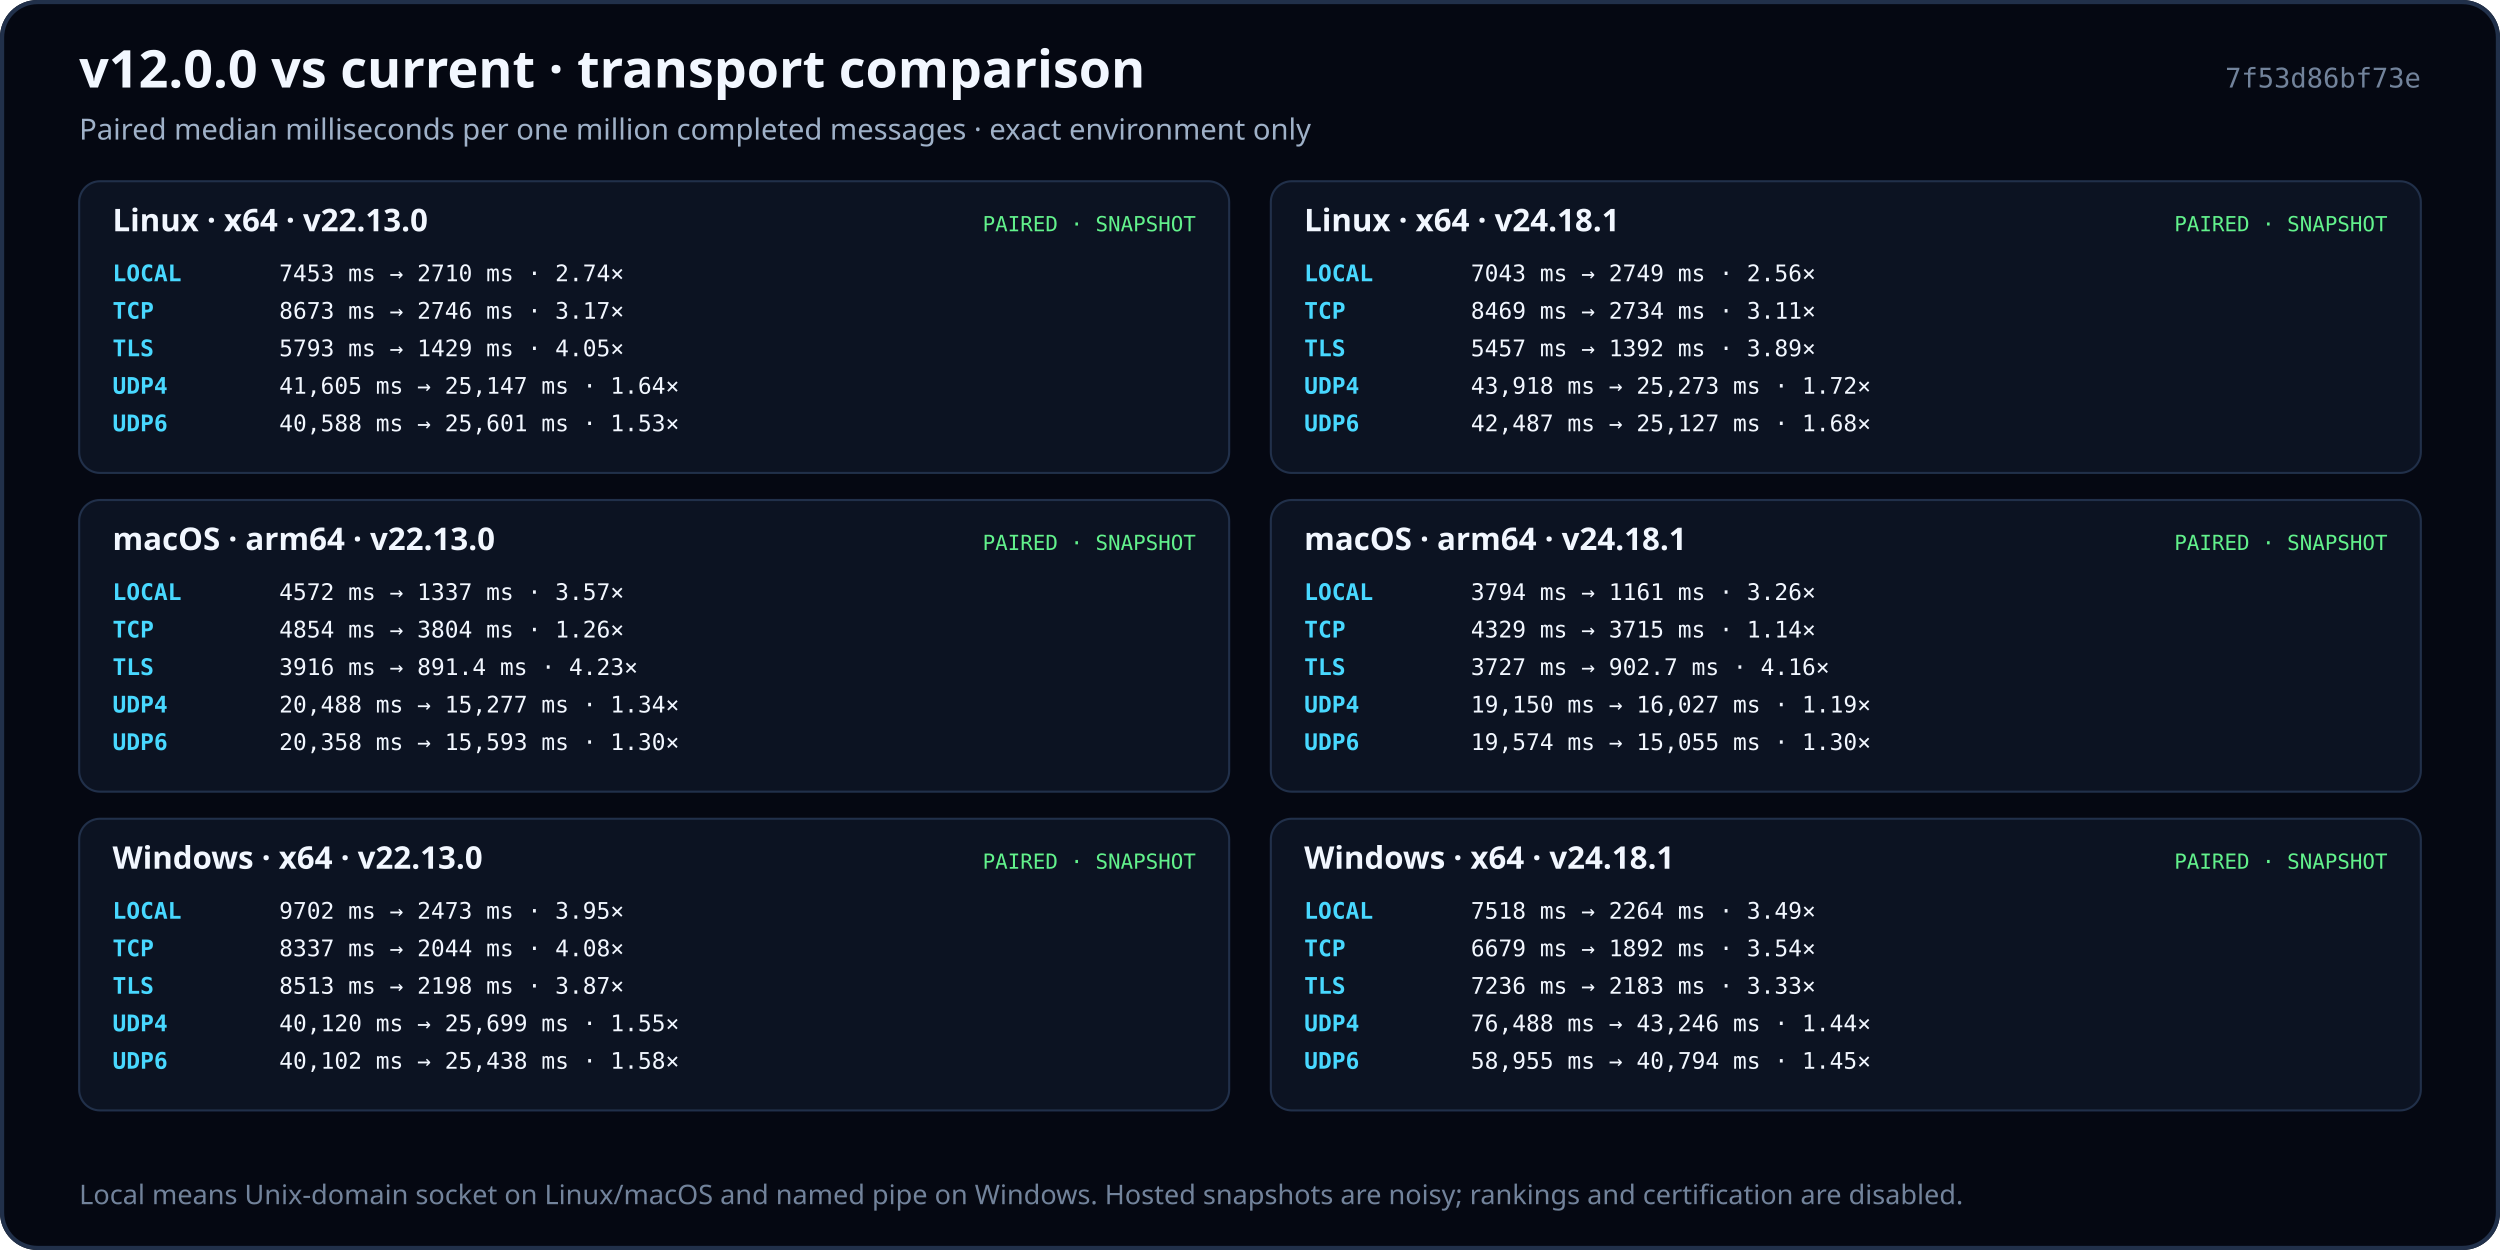
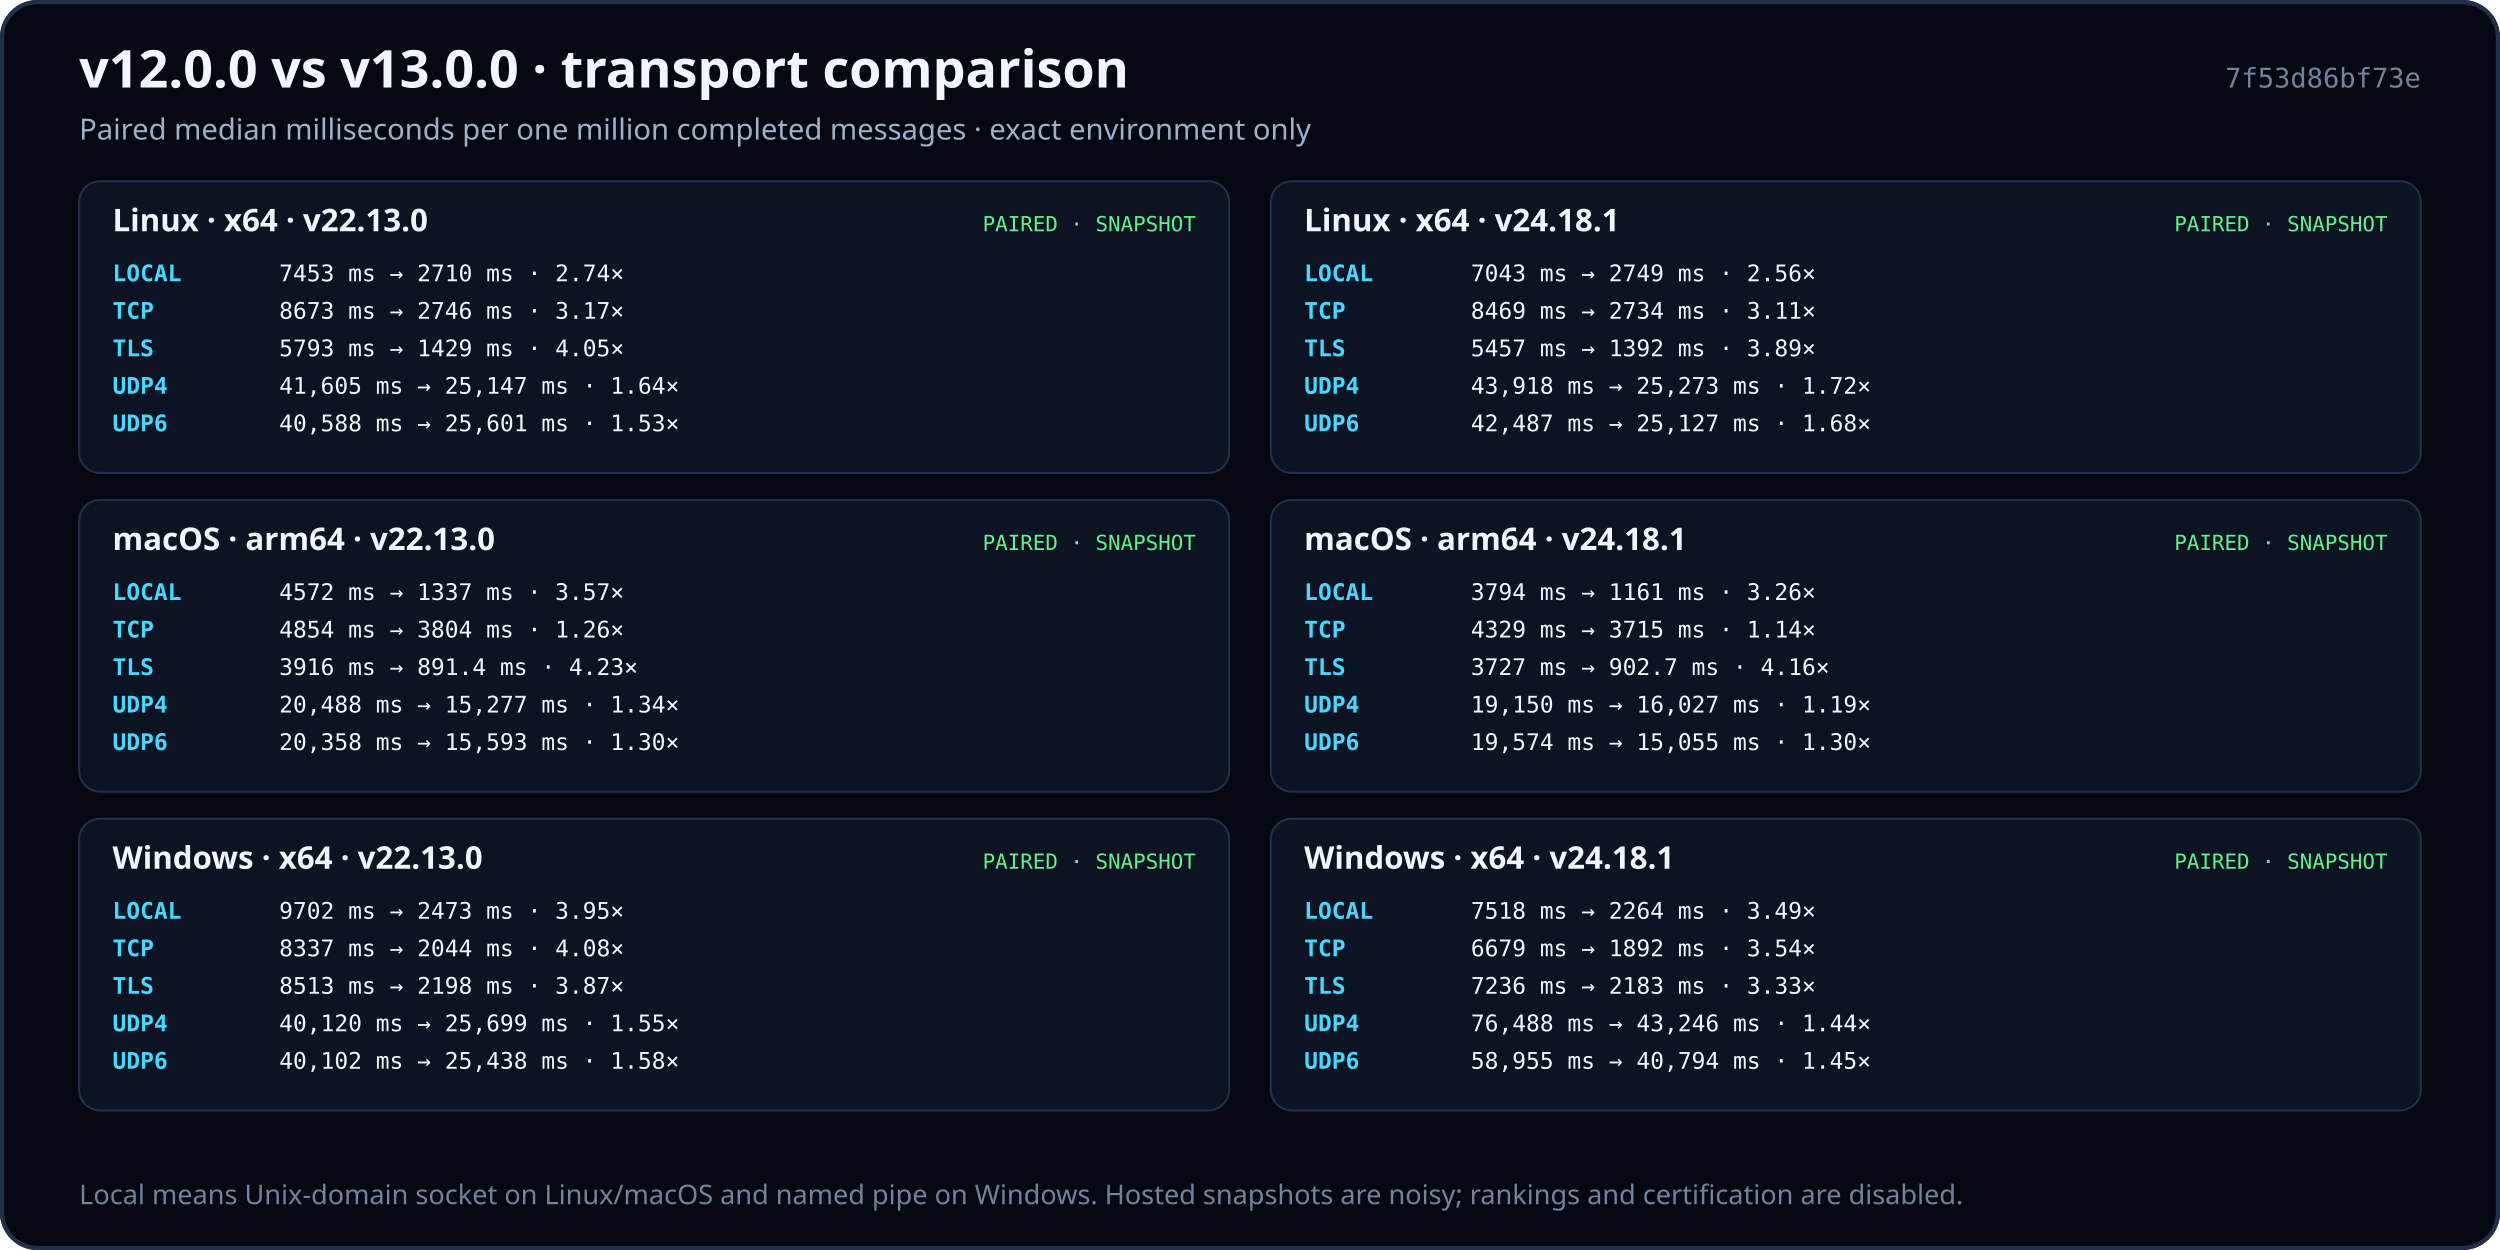
<svg xmlns="http://www.w3.org/2000/svg" width="1200" height="600" viewBox="0 0 1200 600" role="img" aria-labelledby="title description">
  <rect width="1200" height="600" rx="18" fill="#050812" />
  <rect x="1" y="1" width="1198" height="598" rx="17" fill="none" stroke="#21304a" stroke-width="2" />
-   <text x="38" y="42" fill="#f2f7ff" font-family="system-ui, sans-serif" font-size="25" font-weight="700">v12.0.0 vs current · transport comparison</text>
+   <text x="38" y="42" fill="#f2f7ff" font-family="system-ui, sans-serif" font-size="25" font-weight="700">v12.0.0 vs v13.0.0 · transport comparison</text>
  <text x="38" y="67" fill="#9fb1c8" font-family="system-ui, sans-serif" font-size="14">Paired median milliseconds per one million completed messages · exact environment only</text>
  <text x="1162" y="42" fill="#72839b" font-family="ui-monospace, SFMono-Regular, Consolas, monospace" font-size="13" text-anchor="end">7f53d86bf73e</text>
  <g class="environment" transform="translate(38 87)">
    <rect width="552" height="140" rx="10" fill="#0c1322" stroke="#21304a" />
    <text x="16" y="24" fill="#f2f7ff" font-family="system-ui, sans-serif" font-size="15" font-weight="700">Linux · x64 · v22.13.0</text>
    <text x="536" y="24" fill="#62f28c" font-family="ui-monospace, SFMono-Regular, Consolas, monospace" font-size="10" text-anchor="end">PAIRED · SNAPSHOT</text>
    <text x="16" y="48" fill="#48d8ff" font-family="ui-monospace, SFMono-Regular, Consolas, monospace" font-size="11" font-weight="700">LOCAL</text>
    <text x="96" y="48" fill="#f2f7ff" font-family="ui-monospace, SFMono-Regular, Consolas, monospace" font-size="11">7453 ms → 2710 ms · 2.74×</text>
    <text x="16" y="66" fill="#48d8ff" font-family="ui-monospace, SFMono-Regular, Consolas, monospace" font-size="11" font-weight="700">TCP</text>
    <text x="96" y="66" fill="#f2f7ff" font-family="ui-monospace, SFMono-Regular, Consolas, monospace" font-size="11">8673 ms → 2746 ms · 3.17×</text>
    <text x="16" y="84" fill="#48d8ff" font-family="ui-monospace, SFMono-Regular, Consolas, monospace" font-size="11" font-weight="700">TLS</text>
    <text x="96" y="84" fill="#f2f7ff" font-family="ui-monospace, SFMono-Regular, Consolas, monospace" font-size="11">5793 ms → 1429 ms · 4.05×</text>
    <text x="16" y="102" fill="#48d8ff" font-family="ui-monospace, SFMono-Regular, Consolas, monospace" font-size="11" font-weight="700">UDP4</text>
    <text x="96" y="102" fill="#f2f7ff" font-family="ui-monospace, SFMono-Regular, Consolas, monospace" font-size="11">41,605 ms → 25,147 ms · 1.64×</text>
    <text x="16" y="120" fill="#48d8ff" font-family="ui-monospace, SFMono-Regular, Consolas, monospace" font-size="11" font-weight="700">UDP6</text>
    <text x="96" y="120" fill="#f2f7ff" font-family="ui-monospace, SFMono-Regular, Consolas, monospace" font-size="11">40,588 ms → 25,601 ms · 1.53×</text>
  </g>
  <g class="environment" transform="translate(610 87)">
    <rect width="552" height="140" rx="10" fill="#0c1322" stroke="#21304a" />
    <text x="16" y="24" fill="#f2f7ff" font-family="system-ui, sans-serif" font-size="15" font-weight="700">Linux · x64 · v24.18.1</text>
    <text x="536" y="24" fill="#62f28c" font-family="ui-monospace, SFMono-Regular, Consolas, monospace" font-size="10" text-anchor="end">PAIRED · SNAPSHOT</text>
    <text x="16" y="48" fill="#48d8ff" font-family="ui-monospace, SFMono-Regular, Consolas, monospace" font-size="11" font-weight="700">LOCAL</text>
    <text x="96" y="48" fill="#f2f7ff" font-family="ui-monospace, SFMono-Regular, Consolas, monospace" font-size="11">7043 ms → 2749 ms · 2.56×</text>
    <text x="16" y="66" fill="#48d8ff" font-family="ui-monospace, SFMono-Regular, Consolas, monospace" font-size="11" font-weight="700">TCP</text>
    <text x="96" y="66" fill="#f2f7ff" font-family="ui-monospace, SFMono-Regular, Consolas, monospace" font-size="11">8469 ms → 2734 ms · 3.11×</text>
    <text x="16" y="84" fill="#48d8ff" font-family="ui-monospace, SFMono-Regular, Consolas, monospace" font-size="11" font-weight="700">TLS</text>
    <text x="96" y="84" fill="#f2f7ff" font-family="ui-monospace, SFMono-Regular, Consolas, monospace" font-size="11">5457 ms → 1392 ms · 3.89×</text>
    <text x="16" y="102" fill="#48d8ff" font-family="ui-monospace, SFMono-Regular, Consolas, monospace" font-size="11" font-weight="700">UDP4</text>
    <text x="96" y="102" fill="#f2f7ff" font-family="ui-monospace, SFMono-Regular, Consolas, monospace" font-size="11">43,918 ms → 25,273 ms · 1.72×</text>
    <text x="16" y="120" fill="#48d8ff" font-family="ui-monospace, SFMono-Regular, Consolas, monospace" font-size="11" font-weight="700">UDP6</text>
    <text x="96" y="120" fill="#f2f7ff" font-family="ui-monospace, SFMono-Regular, Consolas, monospace" font-size="11">42,487 ms → 25,127 ms · 1.68×</text>
  </g>
  <g class="environment" transform="translate(38 240)">
    <rect width="552" height="140" rx="10" fill="#0c1322" stroke="#21304a" />
    <text x="16" y="24" fill="#f2f7ff" font-family="system-ui, sans-serif" font-size="15" font-weight="700">macOS · arm64 · v22.13.0</text>
    <text x="536" y="24" fill="#62f28c" font-family="ui-monospace, SFMono-Regular, Consolas, monospace" font-size="10" text-anchor="end">PAIRED · SNAPSHOT</text>
    <text x="16" y="48" fill="#48d8ff" font-family="ui-monospace, SFMono-Regular, Consolas, monospace" font-size="11" font-weight="700">LOCAL</text>
    <text x="96" y="48" fill="#f2f7ff" font-family="ui-monospace, SFMono-Regular, Consolas, monospace" font-size="11">4572 ms → 1337 ms · 3.57×</text>
    <text x="16" y="66" fill="#48d8ff" font-family="ui-monospace, SFMono-Regular, Consolas, monospace" font-size="11" font-weight="700">TCP</text>
    <text x="96" y="66" fill="#f2f7ff" font-family="ui-monospace, SFMono-Regular, Consolas, monospace" font-size="11">4854 ms → 3804 ms · 1.26×</text>
    <text x="16" y="84" fill="#48d8ff" font-family="ui-monospace, SFMono-Regular, Consolas, monospace" font-size="11" font-weight="700">TLS</text>
    <text x="96" y="84" fill="#f2f7ff" font-family="ui-monospace, SFMono-Regular, Consolas, monospace" font-size="11">3916 ms → 891.4 ms · 4.23×</text>
    <text x="16" y="102" fill="#48d8ff" font-family="ui-monospace, SFMono-Regular, Consolas, monospace" font-size="11" font-weight="700">UDP4</text>
    <text x="96" y="102" fill="#f2f7ff" font-family="ui-monospace, SFMono-Regular, Consolas, monospace" font-size="11">20,488 ms → 15,277 ms · 1.34×</text>
    <text x="16" y="120" fill="#48d8ff" font-family="ui-monospace, SFMono-Regular, Consolas, monospace" font-size="11" font-weight="700">UDP6</text>
    <text x="96" y="120" fill="#f2f7ff" font-family="ui-monospace, SFMono-Regular, Consolas, monospace" font-size="11">20,358 ms → 15,593 ms · 1.30×</text>
  </g>
  <g class="environment" transform="translate(610 240)">
    <rect width="552" height="140" rx="10" fill="#0c1322" stroke="#21304a" />
    <text x="16" y="24" fill="#f2f7ff" font-family="system-ui, sans-serif" font-size="15" font-weight="700">macOS · arm64 · v24.18.1</text>
    <text x="536" y="24" fill="#62f28c" font-family="ui-monospace, SFMono-Regular, Consolas, monospace" font-size="10" text-anchor="end">PAIRED · SNAPSHOT</text>
    <text x="16" y="48" fill="#48d8ff" font-family="ui-monospace, SFMono-Regular, Consolas, monospace" font-size="11" font-weight="700">LOCAL</text>
    <text x="96" y="48" fill="#f2f7ff" font-family="ui-monospace, SFMono-Regular, Consolas, monospace" font-size="11">3794 ms → 1161 ms · 3.26×</text>
    <text x="16" y="66" fill="#48d8ff" font-family="ui-monospace, SFMono-Regular, Consolas, monospace" font-size="11" font-weight="700">TCP</text>
    <text x="96" y="66" fill="#f2f7ff" font-family="ui-monospace, SFMono-Regular, Consolas, monospace" font-size="11">4329 ms → 3715 ms · 1.14×</text>
    <text x="16" y="84" fill="#48d8ff" font-family="ui-monospace, SFMono-Regular, Consolas, monospace" font-size="11" font-weight="700">TLS</text>
    <text x="96" y="84" fill="#f2f7ff" font-family="ui-monospace, SFMono-Regular, Consolas, monospace" font-size="11">3727 ms → 902.7 ms · 4.16×</text>
    <text x="16" y="102" fill="#48d8ff" font-family="ui-monospace, SFMono-Regular, Consolas, monospace" font-size="11" font-weight="700">UDP4</text>
    <text x="96" y="102" fill="#f2f7ff" font-family="ui-monospace, SFMono-Regular, Consolas, monospace" font-size="11">19,150 ms → 16,027 ms · 1.19×</text>
    <text x="16" y="120" fill="#48d8ff" font-family="ui-monospace, SFMono-Regular, Consolas, monospace" font-size="11" font-weight="700">UDP6</text>
    <text x="96" y="120" fill="#f2f7ff" font-family="ui-monospace, SFMono-Regular, Consolas, monospace" font-size="11">19,574 ms → 15,055 ms · 1.30×</text>
  </g>
  <g class="environment" transform="translate(38 393)">
    <rect width="552" height="140" rx="10" fill="#0c1322" stroke="#21304a" />
    <text x="16" y="24" fill="#f2f7ff" font-family="system-ui, sans-serif" font-size="15" font-weight="700">Windows · x64 · v22.13.0</text>
    <text x="536" y="24" fill="#62f28c" font-family="ui-monospace, SFMono-Regular, Consolas, monospace" font-size="10" text-anchor="end">PAIRED · SNAPSHOT</text>
    <text x="16" y="48" fill="#48d8ff" font-family="ui-monospace, SFMono-Regular, Consolas, monospace" font-size="11" font-weight="700">LOCAL</text>
    <text x="96" y="48" fill="#f2f7ff" font-family="ui-monospace, SFMono-Regular, Consolas, monospace" font-size="11">9702 ms → 2473 ms · 3.95×</text>
    <text x="16" y="66" fill="#48d8ff" font-family="ui-monospace, SFMono-Regular, Consolas, monospace" font-size="11" font-weight="700">TCP</text>
    <text x="96" y="66" fill="#f2f7ff" font-family="ui-monospace, SFMono-Regular, Consolas, monospace" font-size="11">8337 ms → 2044 ms · 4.08×</text>
    <text x="16" y="84" fill="#48d8ff" font-family="ui-monospace, SFMono-Regular, Consolas, monospace" font-size="11" font-weight="700">TLS</text>
    <text x="96" y="84" fill="#f2f7ff" font-family="ui-monospace, SFMono-Regular, Consolas, monospace" font-size="11">8513 ms → 2198 ms · 3.87×</text>
    <text x="16" y="102" fill="#48d8ff" font-family="ui-monospace, SFMono-Regular, Consolas, monospace" font-size="11" font-weight="700">UDP4</text>
    <text x="96" y="102" fill="#f2f7ff" font-family="ui-monospace, SFMono-Regular, Consolas, monospace" font-size="11">40,120 ms → 25,699 ms · 1.55×</text>
    <text x="16" y="120" fill="#48d8ff" font-family="ui-monospace, SFMono-Regular, Consolas, monospace" font-size="11" font-weight="700">UDP6</text>
    <text x="96" y="120" fill="#f2f7ff" font-family="ui-monospace, SFMono-Regular, Consolas, monospace" font-size="11">40,102 ms → 25,438 ms · 1.58×</text>
  </g>
  <g class="environment" transform="translate(610 393)">
    <rect width="552" height="140" rx="10" fill="#0c1322" stroke="#21304a" />
    <text x="16" y="24" fill="#f2f7ff" font-family="system-ui, sans-serif" font-size="15" font-weight="700">Windows · x64 · v24.18.1</text>
    <text x="536" y="24" fill="#62f28c" font-family="ui-monospace, SFMono-Regular, Consolas, monospace" font-size="10" text-anchor="end">PAIRED · SNAPSHOT</text>
    <text x="16" y="48" fill="#48d8ff" font-family="ui-monospace, SFMono-Regular, Consolas, monospace" font-size="11" font-weight="700">LOCAL</text>
    <text x="96" y="48" fill="#f2f7ff" font-family="ui-monospace, SFMono-Regular, Consolas, monospace" font-size="11">7518 ms → 2264 ms · 3.49×</text>
    <text x="16" y="66" fill="#48d8ff" font-family="ui-monospace, SFMono-Regular, Consolas, monospace" font-size="11" font-weight="700">TCP</text>
    <text x="96" y="66" fill="#f2f7ff" font-family="ui-monospace, SFMono-Regular, Consolas, monospace" font-size="11">6679 ms → 1892 ms · 3.54×</text>
    <text x="16" y="84" fill="#48d8ff" font-family="ui-monospace, SFMono-Regular, Consolas, monospace" font-size="11" font-weight="700">TLS</text>
    <text x="96" y="84" fill="#f2f7ff" font-family="ui-monospace, SFMono-Regular, Consolas, monospace" font-size="11">7236 ms → 2183 ms · 3.33×</text>
    <text x="16" y="102" fill="#48d8ff" font-family="ui-monospace, SFMono-Regular, Consolas, monospace" font-size="11" font-weight="700">UDP4</text>
    <text x="96" y="102" fill="#f2f7ff" font-family="ui-monospace, SFMono-Regular, Consolas, monospace" font-size="11">76,488 ms → 43,246 ms · 1.44×</text>
    <text x="16" y="120" fill="#48d8ff" font-family="ui-monospace, SFMono-Regular, Consolas, monospace" font-size="11" font-weight="700">UDP6</text>
    <text x="96" y="120" fill="#f2f7ff" font-family="ui-monospace, SFMono-Regular, Consolas, monospace" font-size="11">58,955 ms → 40,794 ms · 1.45×</text>
  </g>
  <text x="38" y="578" fill="#72839b" font-family="system-ui, sans-serif" font-size="13">Local means Unix-domain socket on Linux/macOS and named pipe on Windows. Hosted snapshots are noisy; rankings and certification are disabled.</text>
</svg>
